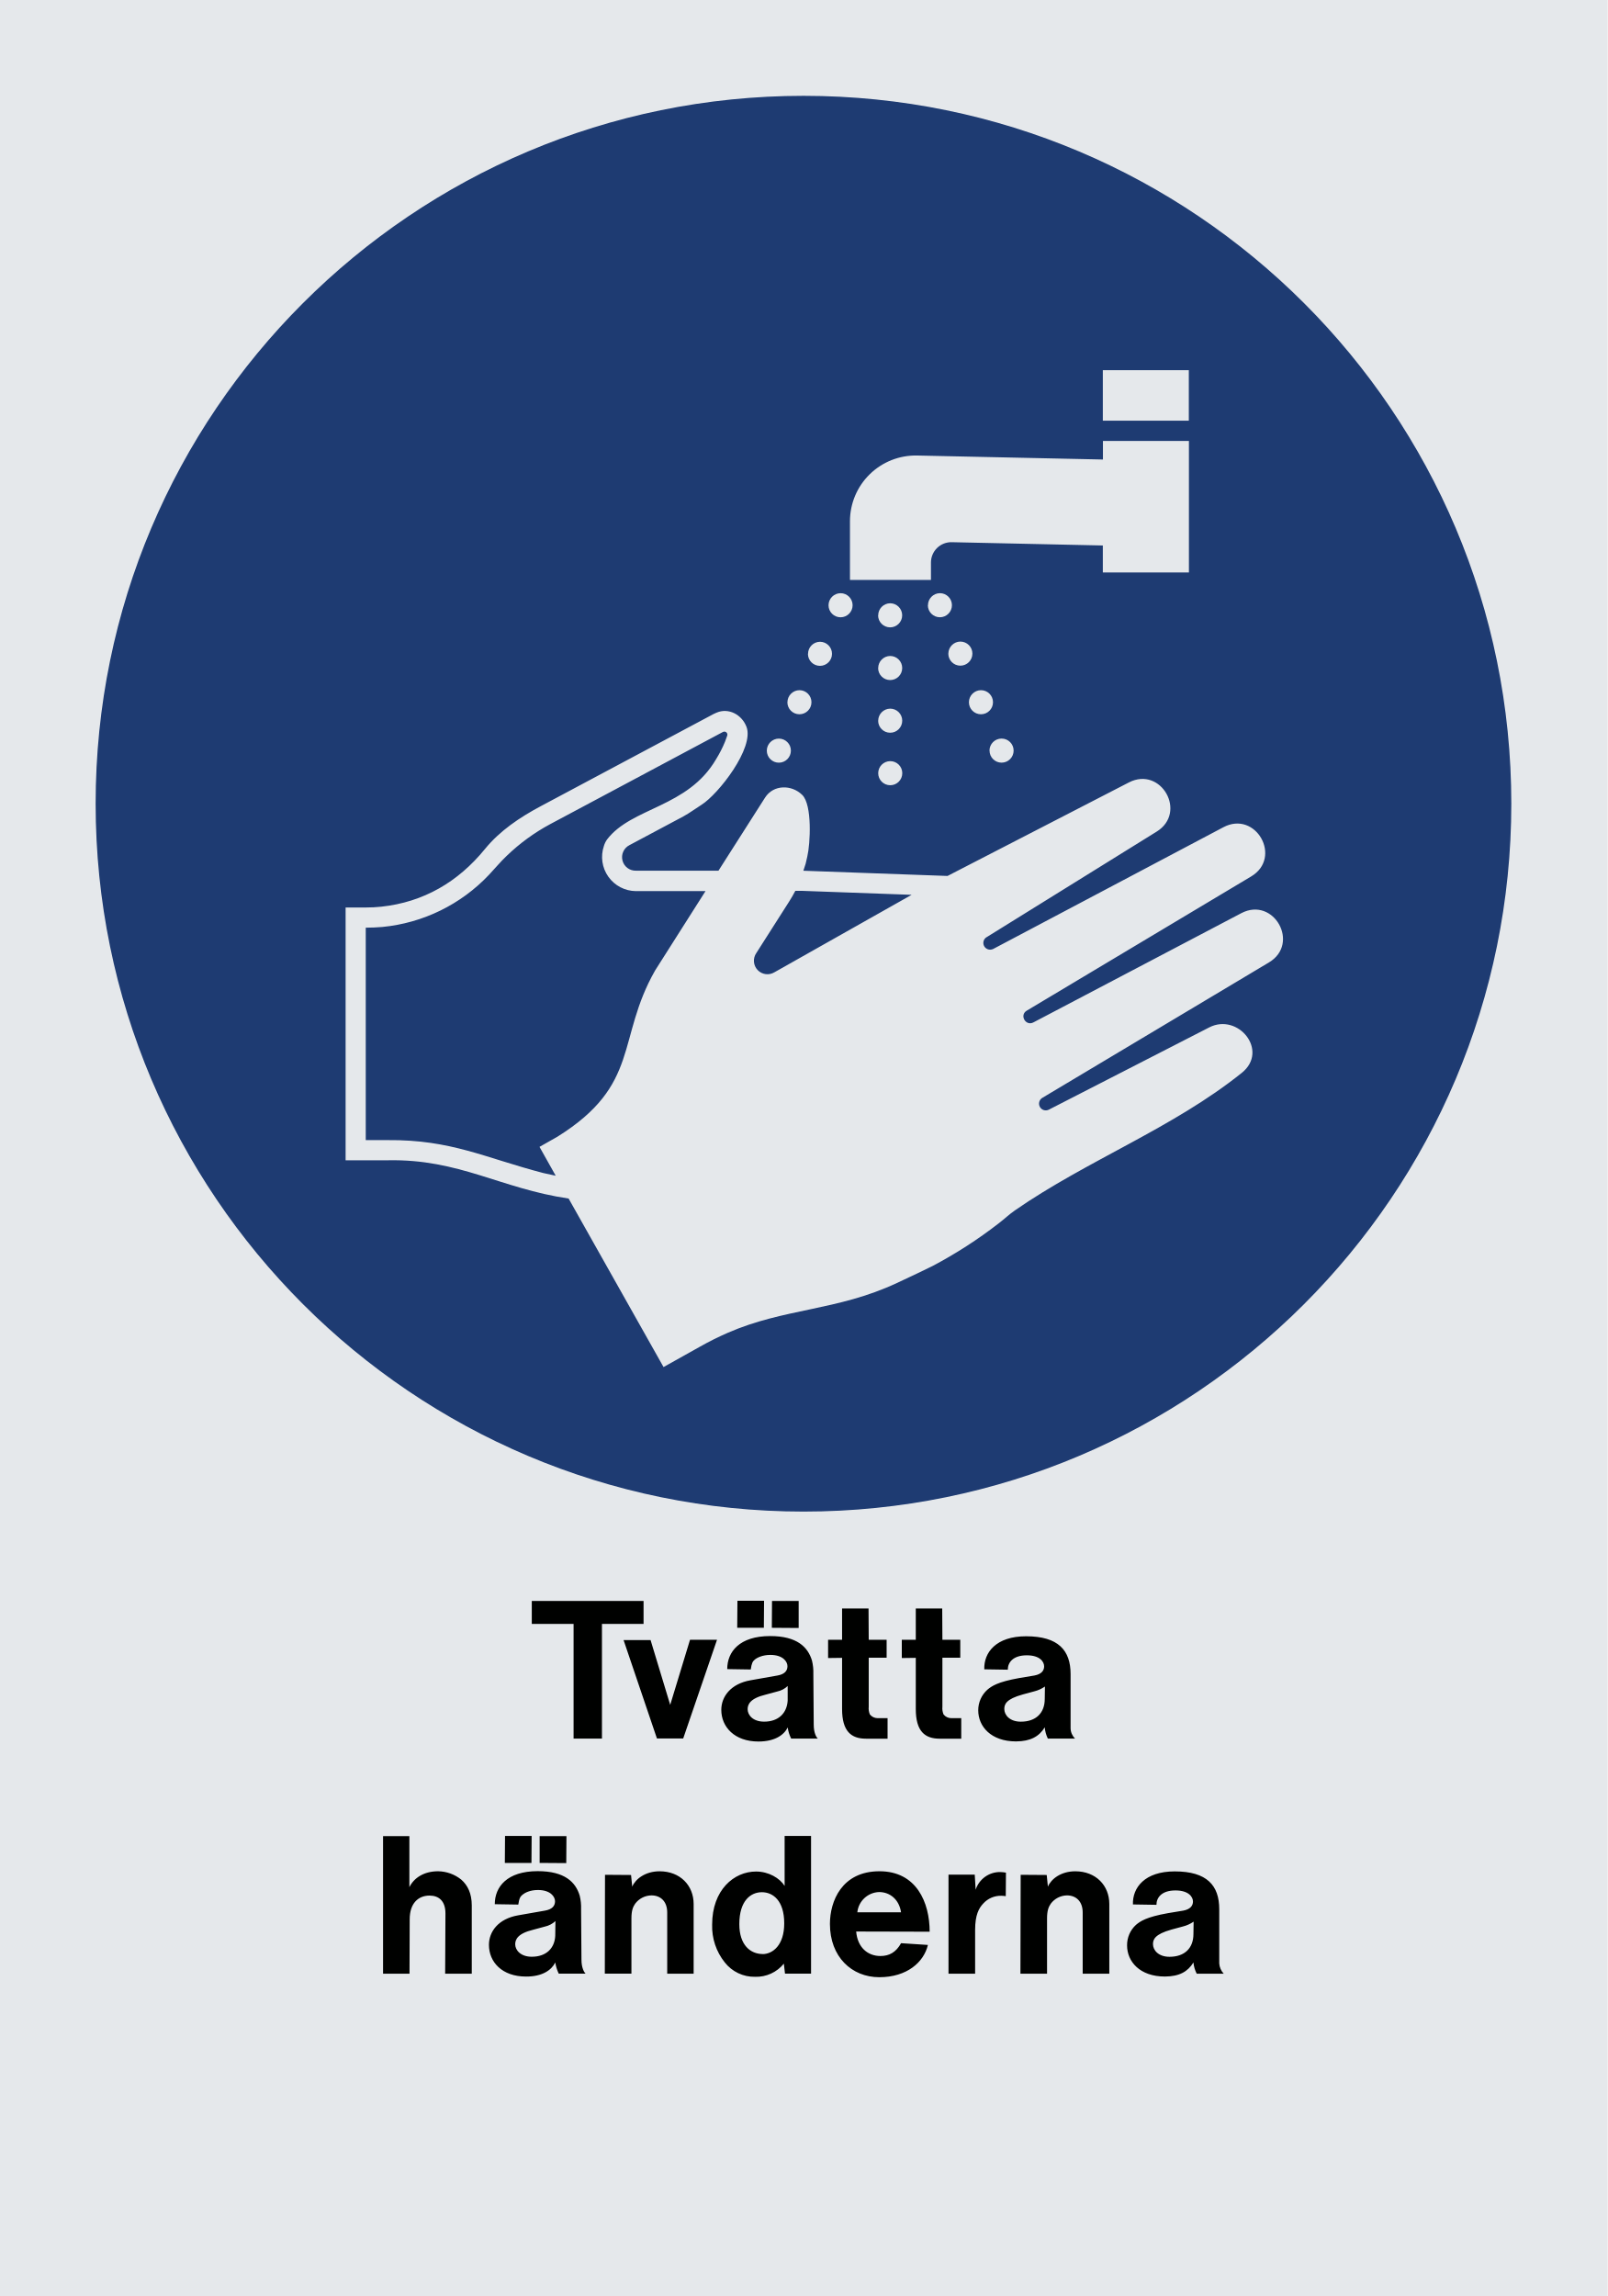
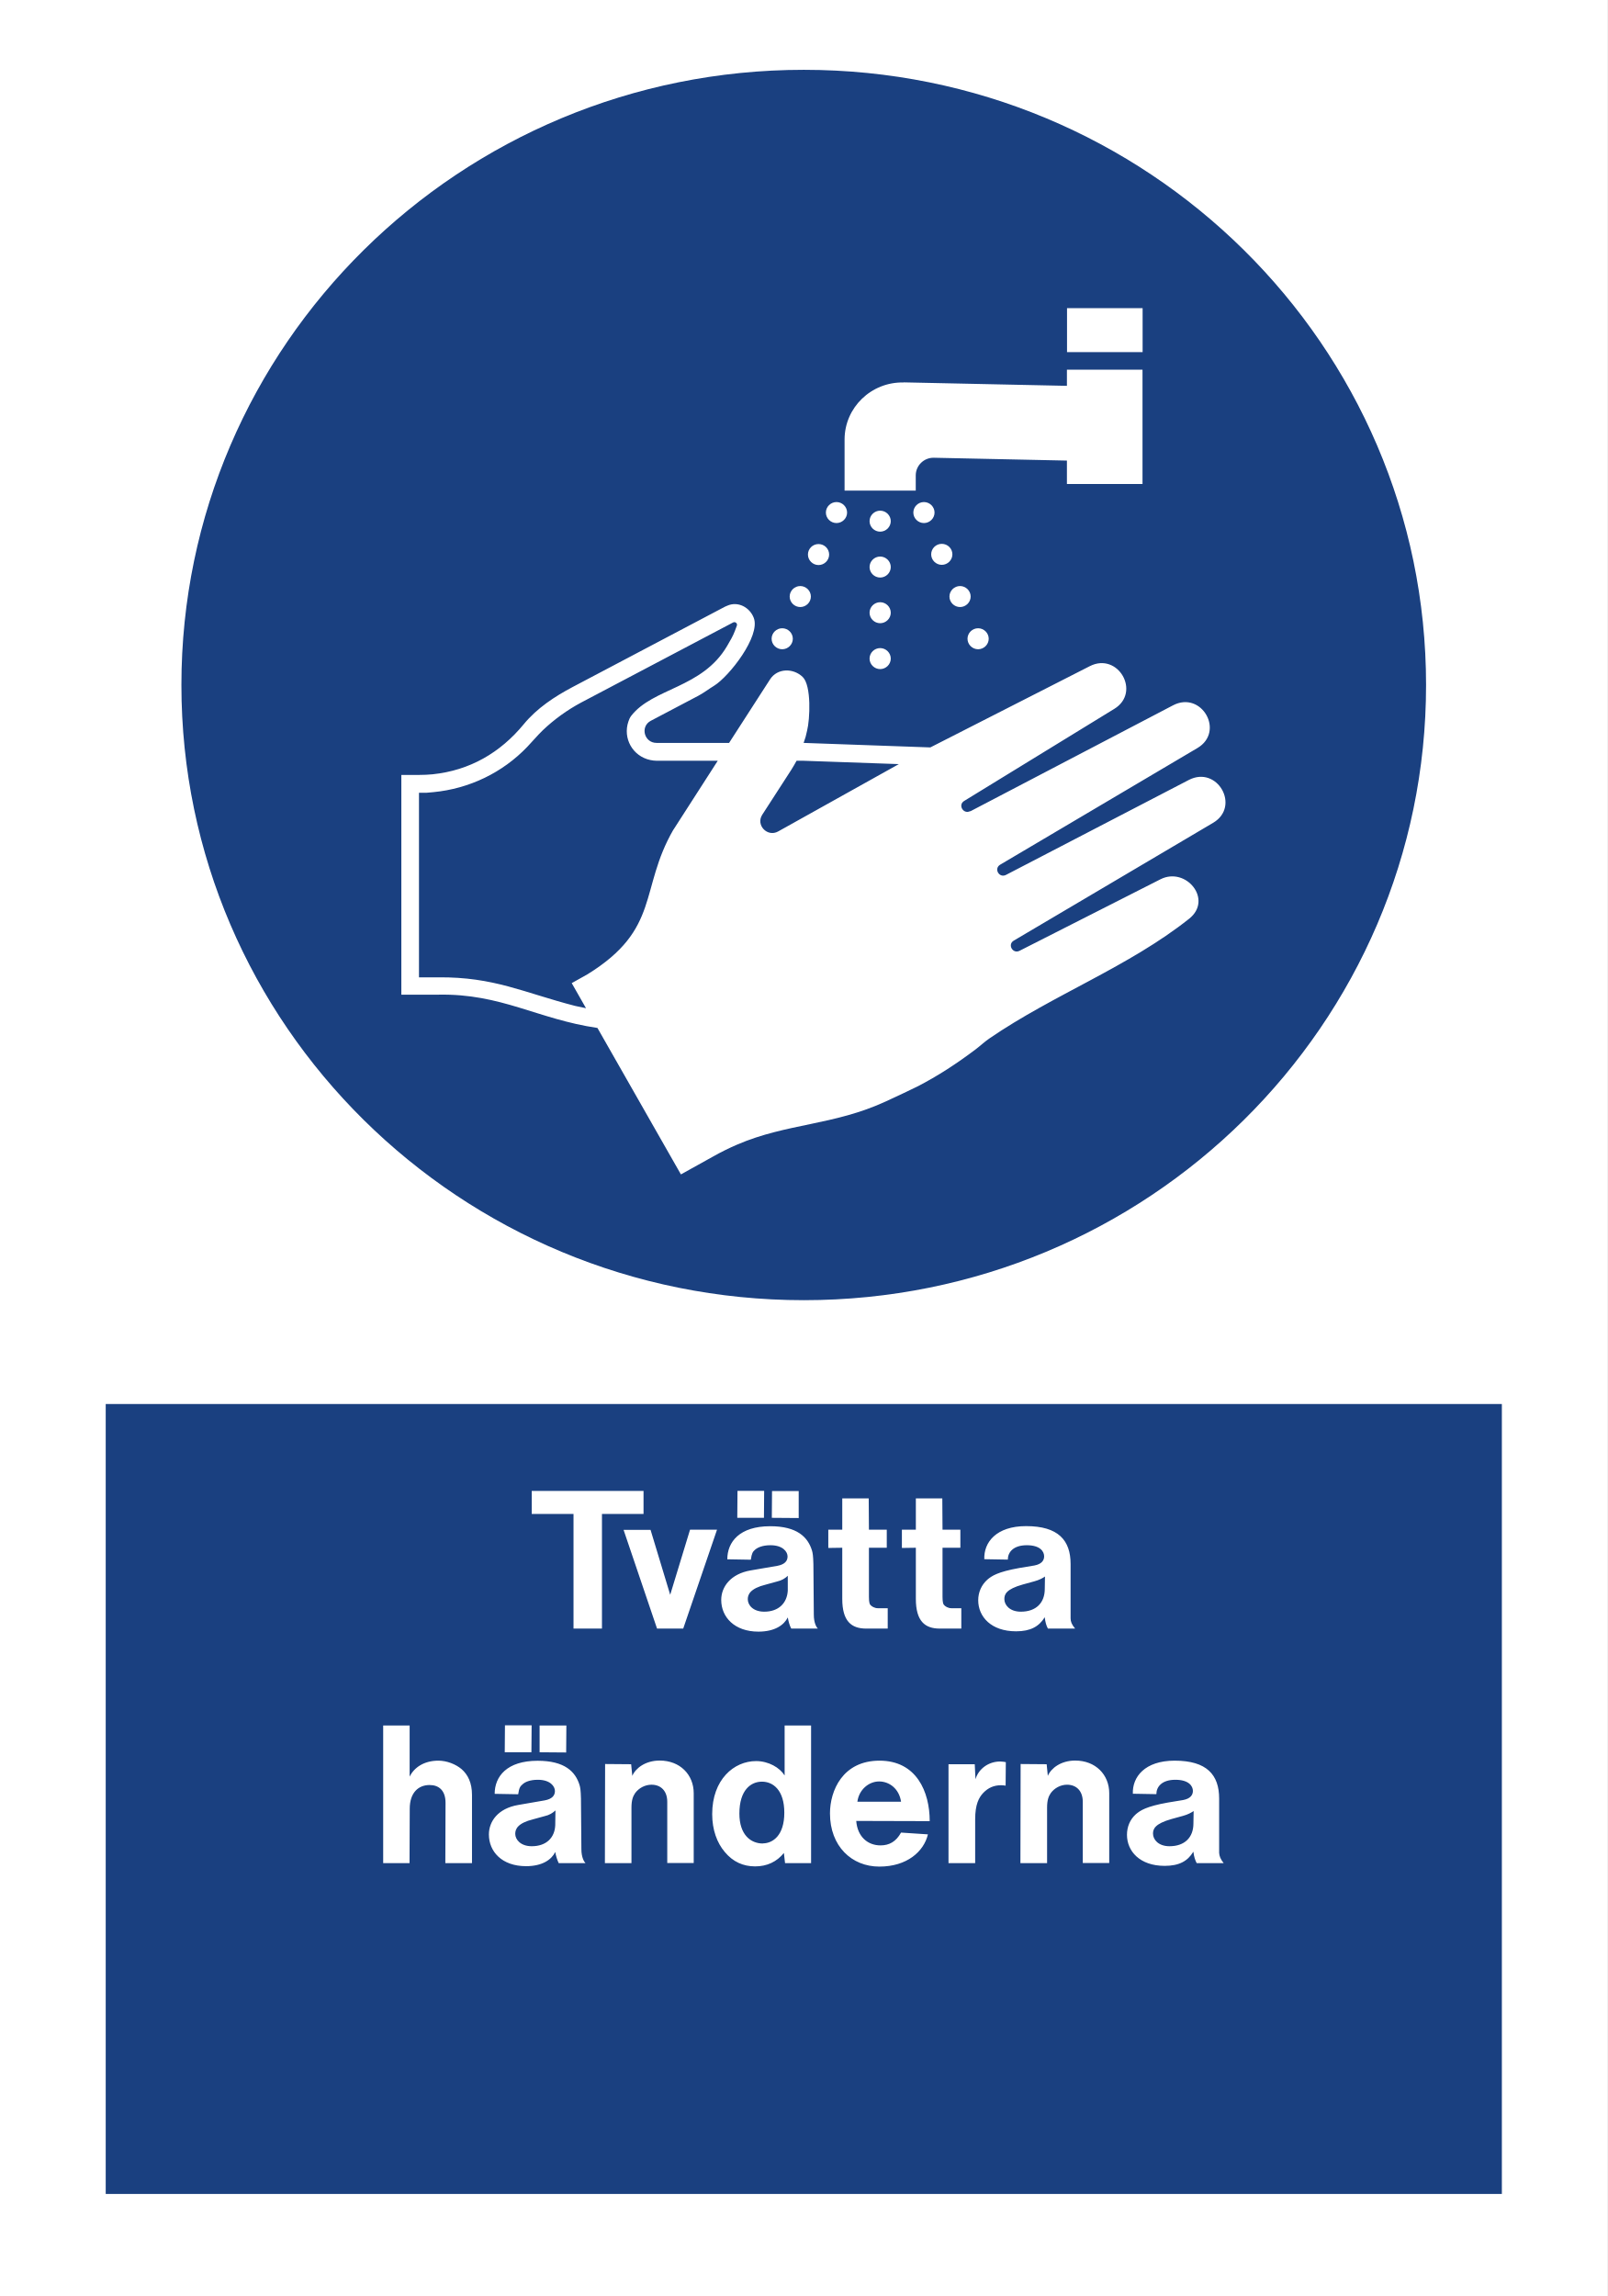
- <svg xmlns="http://www.w3.org/2000/svg" viewBox="0 0 595.28 850.36">
+ <svg xmlns="http://www.w3.org/2000/svg" id="Lager_1" data-name="Lager 1" viewBox="0 0 153.09 218.69">
  <defs>
-     <style>.a{fill:#e5e8eb;}.a,.b,.c{fill-rule:evenodd;}.b{fill:#000100;}.c{fill:#1e3b72;}</style>
+     <style>
+       .cls-1 {
+         fill: #1a4080;
+       }
+ 
+       .cls-1, .cls-2 {
+         fill-rule: evenodd;
+       }
+ 
+       .cls-2 {
+         fill: #fff;
+       }
+     </style>
  </defs>
-   <polyline class="a" points="0 850.36 595.28 850.36 595.28 0 0 0 0 850.36" />
-   <path class="b" d="M213.57,644.61h10.51V602.13h15.41v-8.5h-41.4v8.5h15.48v42.48Zm174.52-4.18a11.57,11.57,0,0,0,1.15,4.18h10.08a5.48,5.48,0,0,1-1.66-3.81V620.71c0-8.78-4.53-14-16.49-14-11.09,0-15.69,6-15.48,12.24l8.71,0.14c0-2.74,2-5.33,7.05-5.33,4.83,0,6.41,2.38,6.41,4.1,0,1.51-.93,2.88-3.6,3.38l-5.62.94c-8.06,1.44-10.22,3-11.8,4.32a10.19,10.19,0,0,0-3.39,7.63c0,6,4.75,11.52,14,11.52C382.83,645.62,386,643.82,388.09,640.43Zm0.07-15.12-0.07,4.61c0,5.18-3.24,8.42-8.86,8.42-4.1,0-6.12-2.45-6.12-4.68,0-1.73.58-3.67,6.84-5.4l4.25-1.15A12.11,12.11,0,0,0,388.16,625.32Zm-31,19.29v-7.56h-3.67a3.68,3.68,0,0,1-2.88-1.37,5.86,5.86,0,0,1-.43-2.88V614.66h6.62V608h-6.62l-0.07-11.59h-9.79V608h-5.18v6.77l5.18-.07v18.94c0,8.28,3.38,11,8.85,11h8Zm-27.29,0v-7.56h-3.67a3.7,3.7,0,0,1-2.88-1.37,5.86,5.86,0,0,1-.43-2.88V614.66h6.63V608h-6.63l-0.07-11.59h-9.8V608h-5.18v6.77l5.18-.07v18.94c0,8.28,3.39,11,8.86,11h8Zm-37-4.18a13,13,0,0,0,1.29,4.18h9.87c-0.58-.51-1.51-2.16-1.51-5.18l-0.14-18.72a18.34,18.34,0,0,0-.51-5c-1.51-5-5.54-9.07-15.48-9.07-11.38,0-15.91,5.83-15.91,12.24l8.71,0.14c0.36-2.45.72-3,1.51-3.67s2.81-1.73,5.76-1.73c4.61,0,6.33,2.45,6.33,4.18s-1.08,3-3.74,3.46L279.15,623c-7.42,1.29-10.87,6.12-10.87,10.95,0,6.33,4.9,11.74,13.75,11.74C288.16,645.69,291.54,643.24,292.91,640.43Zm0-15.34v5.47c-0.29,4.61-3.38,7.78-8.71,7.78-4.18,0-6.12-2.45-6.12-4.61,0-1.73.86-4,6.7-5.4l4.25-1.15A8.13,8.13,0,0,0,292.91,625.1ZM287,603.57l9.94,0.07v-10h-9.87Zm-12.82,0h9.87l0.07-10h-9.86Zm-29.73,41h9.72L266.7,608h-10l-7.34,24.12-7.27-24h-10Z" transform="translate(-1.12 -0.69)" />
-   <path class="b" d="M143,731.69h9.8l0.07-20.16c0-6,3.24-8.78,7.34-8.78,3.46,0,5.9,2,5.9,6.62L166,731.69h9.86V706.42c0-4.46-1.51-7.49-3.89-9.58a14,14,0,0,0-8.57-3.1c-5.33,0-9,2.52-10.65,5.9V680.72H143v51Zm300.16-4.18a11.48,11.48,0,0,0,1.22,4.18h10a6.21,6.21,0,0,1-1.66-3.81V707.79c0-8.78-4.53-14-16.49-14-11.09,0-15.69,6-15.48,12.24l8.71,0.14c0-2.74,2-5.33,7.05-5.33,4.83,0,6.48,2.38,6.48,4.1,0,1.51-.94,2.88-3.6,3.38l-5.69.94c-8.06,1.44-10.22,3-11.81,4.32a10.12,10.12,0,0,0-3.31,7.63c0,6,4.75,11.52,14,11.52C438,732.7,441.07,730.9,443.16,727.52Zm0.07-15.12L443.16,717c0,5.18-3.24,8.42-8.86,8.42-4.1,0-6.12-2.45-6.12-4.68,0-1.73.65-3.67,6.84-5.4l4.25-1.15A12.09,12.09,0,0,0,443.23,712.4Zm-64.15,19.29h9.86V711.17c0-2.88.58-4.25,1.37-5.4a7.64,7.64,0,0,1,6-3.09c3.39,0,5.83,2.23,5.83,6.33v22.68H412V705.85c0-6.84-5-12.1-12.6-12.1-5.26,0-8.93,2.81-10.15,5.69l-0.43-4.32-9.65-.07Zm-26.64,0h9.86V715.42c0-5.47,1.37-8,3-9.72a8.72,8.72,0,0,1,6.7-2.88,12,12,0,0,1,1.65.14l0.07-8.71a14.07,14.07,0,0,0-2.09-.22,9.45,9.45,0,0,0-9.14,6.55L362.16,695h-9.72v36.65Zm-34.2-15.62,27.22,0.07c0-10.87-4.9-22.39-18.58-22.39-14,0-18.36,11.16-18.36,19.51,0,12.17,8.06,19.73,18.29,19.73s16.49-5.55,18-11.95l-9.94-.65c-1.87,3.38-4.39,4.75-7.63,4.75C322.56,725.14,318.75,722,318.24,716.07Zm0.43-7.13a8.39,8.39,0,0,1,8.06-7.49c4,0,7.42,2.74,8.13,7.49h-16.2Zm-27.22,19,0.43,3.74h9.65v-51h-9.79v18.5c-1.8-2.88-5.9-5.33-10.58-5.33-8.21,0-16.27,6.84-16.27,19.66a21.38,21.38,0,0,0,4.68,14,13.92,13.92,0,0,0,11.23,5.33A13.16,13.16,0,0,0,291.46,727.95Zm-7.78-3.53c-4.61,0-8.71-3.31-8.71-11.09,0-8.71,4.25-11.81,8.35-11.81s8.28,3.1,8.28,11.52C291.6,721.11,287.36,724.35,283.68,724.42Zm-58.53,7.27H235V711.17c0-2.88.58-4.25,1.37-5.4a7.65,7.65,0,0,1,6.05-3.09c3.38,0,5.83,2.23,5.83,6.33v22.68h9.79V705.85c0-6.84-5-12.1-12.6-12.1-5.25,0-8.93,2.81-10.15,5.69l-0.43-4.32-9.65-.07Zm-18.36-4.18a15,15,0,0,0,1.3,4.18H218c-0.51-.51-1.51-2.16-1.51-5.18l-0.14-18.72a18.36,18.36,0,0,0-.51-5c-1.51-5-5.54-9.07-15.55-9.07-11.37,0-15.91,5.83-15.91,12.24l8.71,0.14c0.36-2.45.79-3,1.59-3.67s2.73-1.73,5.69-1.73c4.61,0,6.33,2.45,6.33,4.18s-1.08,3-3.74,3.46l-9.87,1.73c-7.49,1.29-10.87,6.12-10.87,10.95,0,6.33,4.82,11.74,13.75,11.74C202,732.77,205.42,730.32,206.79,727.52Zm0.07-15.34-0.07,5.47c-0.21,4.61-3.31,7.78-8.71,7.78-4.1,0-6.12-2.45-6.12-4.61,0-1.73.86-4,6.7-5.4l4.25-1.15A8.37,8.37,0,0,0,206.86,712.18ZM201,690.65l9.86,0.07,0.07-10H201v9.94Zm-12.89,0h9.86l0.07-10h-9.86Z" transform="translate(-1.12 -0.69)" />
-   <path class="c" d="M326.4,287.05a4.46,4.46,0,1,0,4.46-4.46A4.48,4.48,0,0,0,326.4,287.05Zm-41.26-8.35a4.46,4.46,0,1,0,4.46-4.46A4.49,4.49,0,0,0,285.14,278.7ZM360,260.77a4.46,4.46,0,1,0,4.46-4.46A4.49,4.49,0,0,0,360,260.77Zm-33.62,6.84a4.46,4.46,0,1,0,4.46-4.46A4.49,4.49,0,0,0,326.4,267.61Zm-33.62-6.84a4.46,4.46,0,1,0,4.46-4.46A4.49,4.49,0,0,0,292.78,260.77Zm59.61-18a4.46,4.46,0,1,0,4.46-4.46A4.48,4.48,0,0,0,352.39,242.77Zm-26,5.33a4.46,4.46,0,1,0,4.46-4.46A4.48,4.48,0,0,0,326.4,248.1Zm-26-5.26a4.46,4.46,0,1,0,4.46-4.46A4.48,4.48,0,0,0,300.41,242.84Zm44.42-18a4.46,4.46,0,1,0,4.46-4.46A4.49,4.49,0,0,0,344.83,224.85Zm-18.43,3.74a4.46,4.46,0,1,0,4.46-4.46A4.48,4.48,0,0,0,326.4,228.59ZM308,224.85a4.46,4.46,0,1,0,4.46-4.46A4.49,4.49,0,0,0,308,224.85Zm59.64,53.84a4.46,4.46,0,1,0,4.46-4.46A4.49,4.49,0,0,0,367.61,278.68Zm1.19,73.55,85.44-45.18c12-6.35,21.95,11.25,10.28,18.23L381.42,375c-2.8,1.68-.38,5.85,2.47,4.35l77-40.45c12-6.3,21.9,11.27,10.24,18.24l-84,50.19a2.5,2.5,0,0,0,2.43,4.36L449,381.21c10.7-5.5,22.27,8.63,12.07,16.83C435.6,418.49,403.81,430.41,377,449c-2.09,1.45-3.93,3.22-5.95,4.76a167.74,167.74,0,0,1-24.51,15.81c-2.26,1.17-8.79,4.23-13.21,6.3-22.09,10.34-41.75,9.3-62.69,18.46a113.2,113.2,0,0,0-10.2,5.09L246.89,507l-35.16-62.41c-25.18-3.69-40.52-14.72-67-14.17h-15.6V336.79h7.63a52.23,52.23,0,0,0,5.57-.29c15.67-1.67,28.49-9.19,38.39-21.34,5.56-6.82,12.94-11.75,20.66-15.87l64.07-34.17,1-.45c4.53-2,9.46.73,11.16,5.2,3,7.77-10.38,24.94-16.66,28.89-2.24,1.41-4.34,3-6.68,4.28l-20,10.66a5,5,0,0,0,2.4,9.46h30.57l17.25-27.06c3.1-4.86,9.81-4.88,13.77-1,3.76,3.65,3,18.17,1.87,22.85l-0.61,2.65-0.84,2.58,53.4,1.93,67.17-34.63c11.93-6.15,21.7,11.13,10.31,18.2l-63.26,39.27A2.5,2.5,0,0,0,368.79,352.23Zm-80.87,8.55a5,5,0,0,1-6.72-7.1l12.19-19.12,1.17-1.93,1.1-2,2.79,0,40.3,1.46Zm-44.18-.69c-14.46,25.38-5.21,42.24-36.2,61.59l-6.63,3.76,6,10.69-4.6-1c-21.62-5.63-34.08-12.4-57.67-12.19h-8.09V344.27h0.12l3-.07,3-.19a62.62,62.62,0,0,0,39.53-19.33c2.21-2.33,4.24-4.82,6.55-7a72.79,72.79,0,0,1,16.11-11.75l64-34.15a1.12,1.12,0,0,1,1.58,1.36l-0.83,2.28a43.42,43.42,0,0,1-3.27,6.4c-10.49,18.06-31.29,17.79-40.43,29.81a8.25,8.25,0,0,0-1.15,2.38,12.64,12.64,0,0,0,11.84,16.72h25.79Zm97.07-190.7,68.79,1.48V164h31.85v48.72H409.6v-10l-56-1.22a7.53,7.53,0,0,0-7.66,7.51v6.48h-30V193.74A24.35,24.35,0,0,1,340.81,169.4Zm100.64-31.62H409.6V156.5h31.85V137.77ZM36.54,298.32c0,144.79,117.43,262.21,262.21,262.21S560.9,443.11,560.9,298.32,443.55,36.18,298.75,36.18,36.54,153.53,36.54,298.32Z" transform="translate(-1.12 -0.69)" />
+   <polyline class="cls-2" points="0 218.69 153.09 218.69 153.09 0 0 0 0 218.69" />
+   <path class="cls-1" d="M82.83,62.73c0,.55.46,1,1.01,1s1.01-.45,1.01-1-.46-1-1.01-1-1.01.45-1.01,1ZM73.5,60.84c0,.55.46,1,1.01,1s1.01-.45,1.01-1-.46-1-1.01-1-1.01.45-1.01,1ZM90.44,56.82c0,.55.46,1,1.01,1s1.01-.45,1.01-1-.46-1-1.01-1-1.01.45-1.01,1ZM82.83,58.36c0,.55.46,1,1.01,1s1.01-.45,1.01-1-.46-1-1.01-1-1.01.45-1.01,1ZM75.22,56.82c0,.55.46,1,1.01,1s1.01-.45,1.01-1-.46-1-1.01-1-1.01.45-1.01,1ZM88.7,52.8c0,.55.46,1,1.01,1s1.01-.45,1.01-1-.45-1-1.01-1-1.01.45-1.01,1ZM82.83,54.01c0,.55.46,1,1.01,1s1.01-.45,1.01-1-.46-1-1.01-1-1.01.45-1.01,1ZM76.96,52.82c0,.55.46,1,1.01,1s1.01-.45,1.01-1-.45-1-1.01-1-1.01.45-1.01,1ZM87,48.82c0,.55.46,1,1.01,1s1.01-.45,1.01-1-.46-1-1.01-1-1.01.45-1.01,1ZM82.83,49.64c0,.55.46,1,1.01,1s1.01-.45,1.01-1-.46-1-1.01-1-1.01.45-1.01,1ZM78.67,48.82c0,.55.46,1,1.01,1s1.01-.45,1.01-1-.46-1-1.01-1-1.01.45-1.01,1ZM92.16,60.84c0,.55.46,1,1.01,1s1.01-.45,1.01-1-.46-1-1.01-1-1.01.45-1.01,1ZM92.42,77.28l19.32-10.1c2.72-1.42,4.96,2.51,2.32,4.07l-18.79,11.11c-.63.38-.09,1.31.56.97l17.41-9.04c2.72-1.41,4.95,2.52,2.32,4.08l-18.99,11.22c-.63.37-.1,1.3.55.97l13.42-6.81c2.42-1.23,5.04,1.93,2.73,3.76-5.75,4.57-12.94,7.23-19.01,11.39-.47.32-.89.72-1.34,1.06-1.75,1.32-3.59,2.53-5.54,3.53-.51.26-1.99.95-2.98,1.41-5,2.31-9.44,2.08-14.18,4.12-.79.34-1.56.72-2.3,1.14l-3.06,1.7-7.95-13.95c-5.69-.83-9.16-3.29-15.16-3.17h-3.52v-20.93h1.72c.42,0,.84-.02,1.26-.06,3.54-.37,6.44-2.05,8.68-4.77,1.26-1.53,2.93-2.63,4.67-3.55l14.49-7.64.23-.1c1.02-.45,2.14.16,2.52,1.16.67,1.74-2.35,5.58-3.77,6.46-.51.31-.98.68-1.51.96l-4.52,2.38c-1.05.55-.64,2.11.54,2.11h6.91l3.9-6.05c.7-1.09,2.22-1.09,3.11-.23.85.82.69,4.06.42,5.11l-.14.59-.19.58,12.07.43,15.19-7.74c2.69-1.37,4.91,2.49,2.33,4.07l-14.3,8.77c-.62.38-.07,1.3.57.97ZM74.13,79.19c-1.03.58-2.16-.6-1.52-1.59l2.76-4.27.26-.43.25-.44h.63s9.11.32,9.11.32l-11.49,6.41ZM64.14,79.03c-3.27,5.67-1.18,9.44-8.18,13.77l-1.5.84,1.36,2.39-1.04-.22c-4.89-1.26-7.71-2.77-13.04-2.72h-1.83v-17.58h.71s.67-.06.67-.06c3.41-.33,6.58-1.85,8.94-4.32.5-.52.96-1.08,1.48-1.58,1.07-1.02,2.33-1.93,3.64-2.63l14.48-7.63c.2-.11.44.09.36.3l-.19.51c-.17.47-.47.97-.74,1.43-2.37,4.04-7.07,3.98-9.14,6.66-.12.16-.2.34-.26.53-.55,1.6.4,3.31,2.08,3.67.2.04.4.07.6.07h5.83l-4.23,6.58ZM86.08,36.42l15.55.33v-1.54h7.2v10.89h-7.2v-2.23l-12.67-.27c-.95-.02-1.73.74-1.73,1.68v1.45h-6.78v-4.86c0-3.05,2.54-5.51,5.63-5.44ZM108.84,29.35h-7.2v4.19h7.2v-4.19ZM17.28,65.24c0,32.36,26.55,58.6,59.29,58.6s59.27-26.24,59.27-58.6S109.3,6.65,76.57,6.65s-59.29,26.23-59.29,58.59Z" />
+   <polyline class="cls-1" points="10.07 133.73 143.06 133.73 143.06 208.97 10.07 208.97 10.07 133.73" />
+   <path class="cls-2" d="M54.64,155.12h2.7v-10.92h3.96v-2.19h-10.65v2.19h3.98v10.92ZM99.52,154.05c.05.46.15.8.3,1.07h2.59c-.33-.39-.43-.67-.43-.98v-5.17c0-2.26-1.17-3.61-4.24-3.61-2.85,0-4.04,1.55-3.98,3.15l2.24.04c0-.7.52-1.37,1.81-1.37s1.65.61,1.65,1.06c0,.39-.24.74-.93.87l-1.44.24c-2.07.37-2.63.76-3.04,1.11-.56.5-.87,1.2-.87,1.96,0,1.56,1.22,2.96,3.61,2.96,1.37,0,2.18-.46,2.72-1.33ZM99.54,150.16l-.02,1.18c0,1.33-.83,2.17-2.28,2.17-1.05,0-1.57-.63-1.57-1.2,0-.44.15-.94,1.76-1.39l1.09-.3c.48-.13.81-.31,1.02-.46ZM91.57,155.12v-1.94h-.94c-.32,0-.61-.17-.74-.35-.04-.07-.11-.22-.11-.74v-4.67h1.7v-1.72h-1.7l-.02-2.98h-2.52v2.98h-1.33v1.74l1.33-.02v4.87c0,2.13.87,2.83,2.28,2.83h2.06ZM84.56,155.12v-1.94h-.94c-.31,0-.61-.17-.74-.35-.04-.07-.11-.22-.11-.74v-4.67h1.7v-1.72h-1.7l-.02-2.98h-2.52v2.98h-1.33v1.74l1.33-.02v4.87c0,2.13.87,2.83,2.28,2.83h2.06ZM75.04,154.05c.06.37.17.78.33,1.07h2.54c-.15-.13-.39-.56-.39-1.33l-.04-4.81c-.02-.83-.07-1.07-.13-1.28-.39-1.3-1.43-2.33-3.98-2.33-2.93,0-4.09,1.5-4.09,3.15l2.24.04c.09-.63.19-.76.39-.94.24-.22.72-.44,1.48-.44,1.19,0,1.63.63,1.63,1.07s-.28.76-.96.89l-2.56.44c-1.91.33-2.8,1.57-2.8,2.81,0,1.63,1.26,3.02,3.54,3.02,1.57,0,2.44-.63,2.8-1.35ZM75.04,150.1v1.41c-.07,1.18-.87,2-2.24,2-1.07,0-1.57-.63-1.57-1.19,0-.44.22-1.02,1.72-1.39l1.09-.3c.41-.09.76-.3,1-.54ZM73.52,144.57l2.56.02v-2.57h-2.54l-.02,2.56ZM70.23,144.57h2.54l.02-2.57h-2.54l-.02,2.57ZM62.58,155.12h2.5l3.22-9.42h-2.57l-1.89,6.2-1.87-6.18h-2.57l3.19,9.41Z" />
+   <path class="cls-2" d="M36.49,177.46h2.52l.02-5.18c0-1.54.83-2.26,1.89-2.26.89,0,1.52.52,1.52,1.7l-.02,5.74h2.54v-6.5c0-1.15-.39-1.93-1-2.46-.55-.46-1.39-.8-2.2-.8-1.37,0-2.31.65-2.74,1.52v-4.87h-2.52v13.11ZM113.68,176.39c.05.46.17.8.31,1.07h2.57c-.31-.39-.41-.67-.43-.98v-5.17c0-2.26-1.17-3.61-4.24-3.61-2.85,0-4.04,1.56-3.98,3.15l2.24.04c0-.7.52-1.37,1.81-1.37s1.67.61,1.67,1.06c0,.39-.24.74-.93.87l-1.46.24c-2.07.37-2.63.76-3.04,1.11-.56.5-.85,1.2-.85,1.96,0,1.56,1.22,2.96,3.59,2.96,1.39,0,2.19-.46,2.72-1.33ZM113.7,172.5l-.02,1.18c0,1.33-.83,2.17-2.28,2.17-1.05,0-1.57-.63-1.57-1.2,0-.44.17-.94,1.76-1.39l1.09-.3c.48-.13.81-.32,1.02-.46ZM97.2,177.46h2.54v-5.28c0-.74.15-1.09.35-1.39.35-.48.94-.8,1.55-.8.87,0,1.5.57,1.5,1.63v5.83h2.52v-6.65c0-1.76-1.3-3.11-3.24-3.11-1.35,0-2.3.72-2.61,1.46l-.11-1.11-2.48-.02-.02,9.42ZM90.35,177.46h2.54v-4.18c0-1.41.35-2.06.76-2.5.48-.5,1.02-.74,1.72-.74.15,0,.3.02.42.04l.02-2.24c-.13-.02-.33-.06-.54-.06-1.11,0-2.06.7-2.35,1.69l-.07-1.43h-2.5v9.42ZM81.56,173.44l7,.02c0-2.8-1.26-5.76-4.78-5.76s-4.72,2.87-4.72,5.02c0,3.13,2.07,5.07,4.7,5.07s4.24-1.43,4.63-3.07l-2.56-.17c-.48.87-1.13,1.22-1.96,1.22-1.2,0-2.19-.81-2.31-2.33ZM81.67,171.61c.15-1.15,1.09-1.93,2.07-1.93s1.91.7,2.09,1.93h-4.17ZM74.67,176.5l.11.96h2.48v-13.11h-2.52v4.76c-.46-.74-1.52-1.37-2.72-1.37-2.11,0-4.18,1.76-4.18,5.05,0,1.5.46,2.74,1.2,3.61.78.94,1.76,1.37,2.89,1.37s2.07-.44,2.74-1.28ZM72.67,175.59c-1.18,0-2.24-.85-2.24-2.85,0-2.24,1.09-3.04,2.15-3.04s2.13.8,2.13,2.96-1.09,2.91-2.04,2.92ZM57.61,177.46h2.54v-5.28c0-.74.15-1.09.35-1.39.35-.48.94-.8,1.56-.8.87,0,1.5.57,1.5,1.63v5.83h2.52v-6.65c0-1.76-1.3-3.11-3.24-3.11-1.35,0-2.3.72-2.61,1.46l-.11-1.11-2.48-.02-.02,9.42ZM52.89,176.39c.06.37.19.78.33,1.07h2.55c-.13-.13-.39-.55-.39-1.33l-.04-4.81c-.02-.83-.07-1.07-.13-1.28-.39-1.3-1.43-2.33-4-2.33-2.93,0-4.09,1.5-4.09,3.15l2.24.04c.09-.63.2-.76.41-.94.22-.22.7-.44,1.46-.44,1.19,0,1.63.63,1.63,1.07s-.28.76-.96.89l-2.54.44c-1.93.33-2.79,1.57-2.79,2.81,0,1.63,1.24,3.02,3.54,3.02,1.56,0,2.43-.63,2.78-1.35ZM52.91,172.44l-.02,1.41c-.05,1.19-.85,2-2.24,2-1.05,0-1.57-.63-1.57-1.18,0-.45.22-1.02,1.72-1.39l1.09-.3c.43-.09.76-.3,1.02-.54ZM51.39,166.9l2.54.02.02-2.57h-2.55v2.56ZM48.08,166.9h2.54l.02-2.57h-2.54l-.02,2.57Z" />
</svg>
